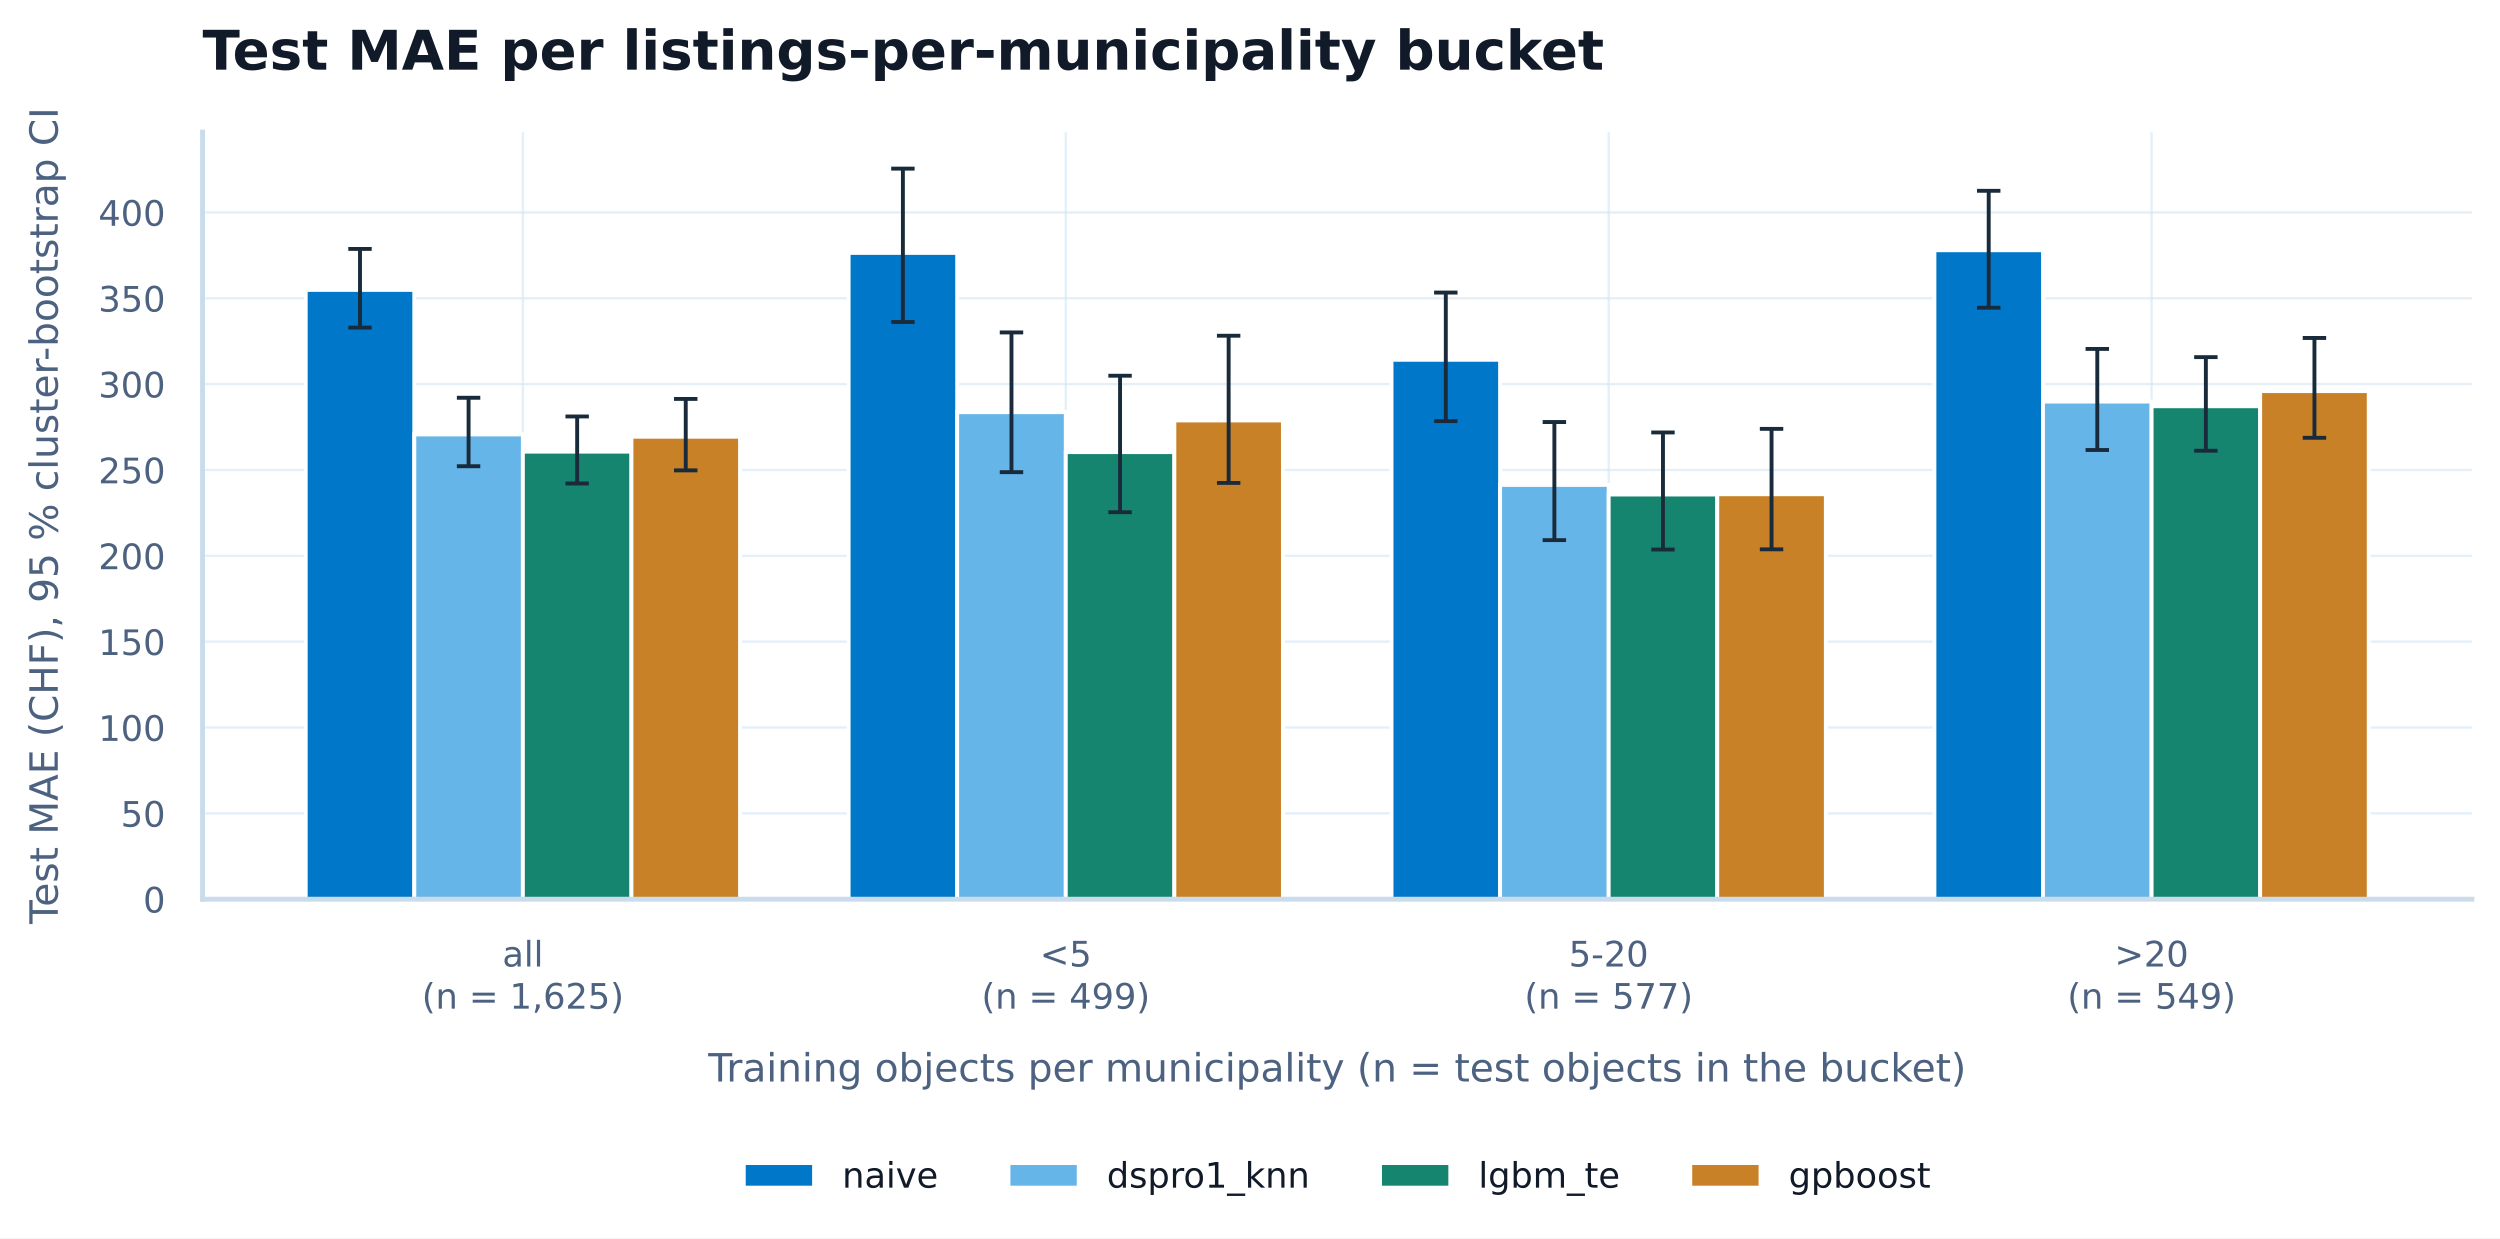
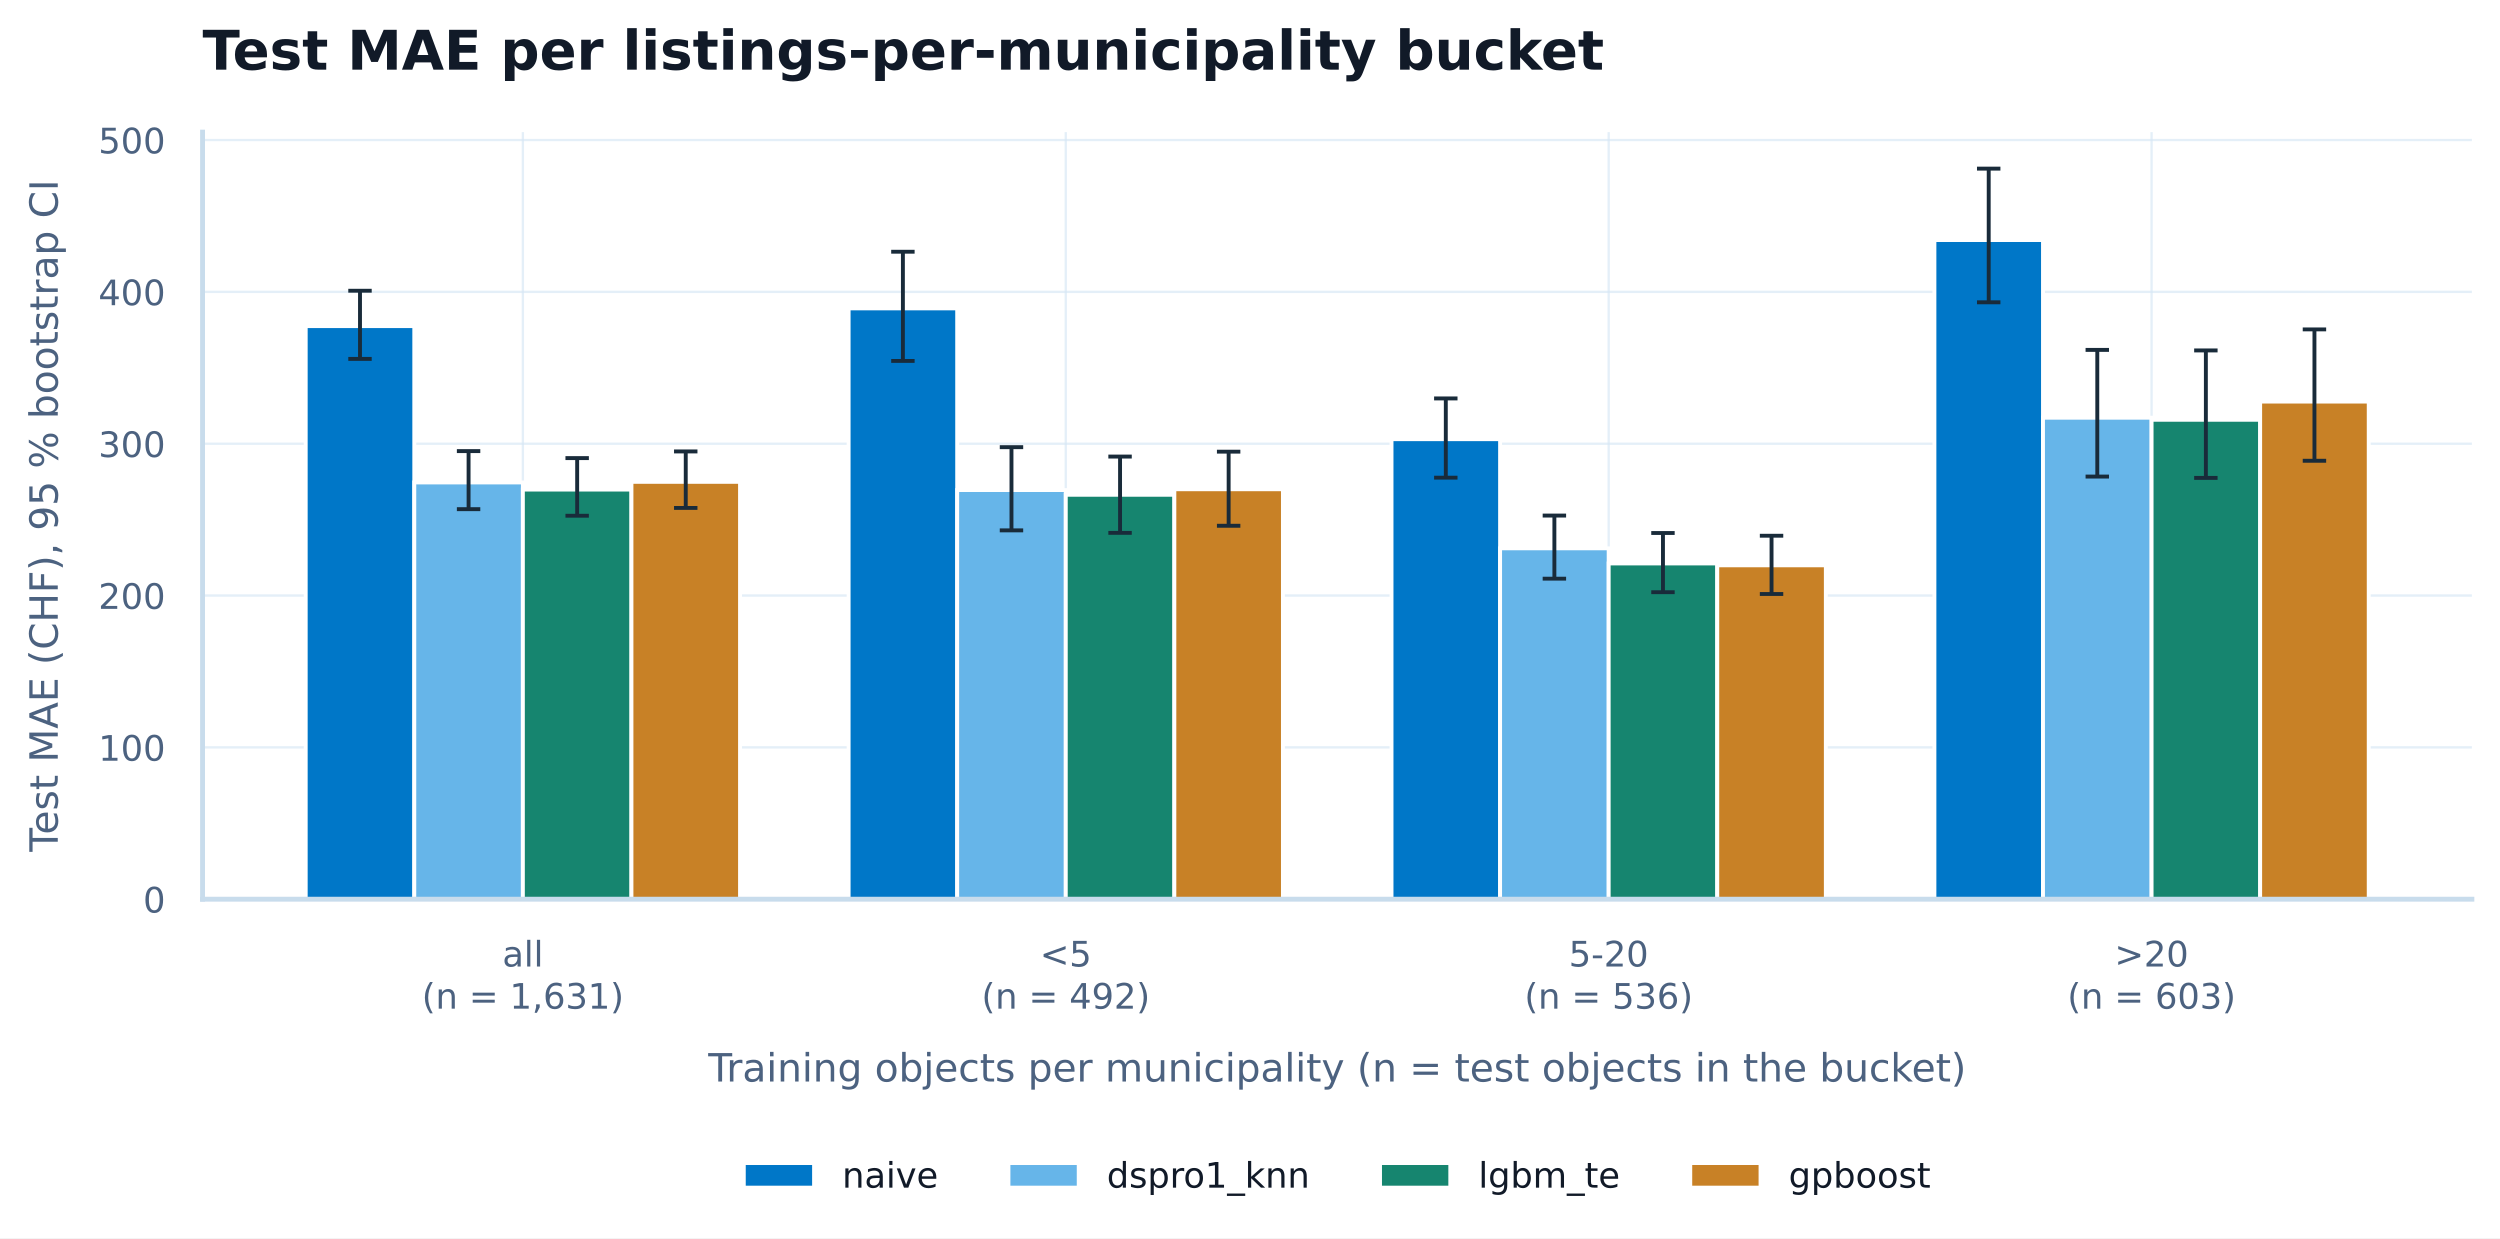
<svg xmlns="http://www.w3.org/2000/svg" xmlns:xlink="http://www.w3.org/1999/xlink" width="640.307pt" height="317.146pt" viewBox="0 0 640.307 317.146" version="1.1">
  <defs>
    <style type="text/css">*{stroke-linejoin: round; stroke-linecap: butt}</style>
  </defs>
  <g id="figure_1">
    <g id="patch_1">
      <path d="M 0 317.146  L 640.307 317.146  L 640.307 -0  L 0 -0  z " style="fill: #ffffff" />
    </g>
    <g id="axes_1">
      <g id="patch_2">
        <path d="M 51.88 230.305  L 633.107 230.305  L 633.107 33.838  L 51.88 33.838  z " style="fill: #ffffff" />
      </g>
      <g id="matplotlib.axis_1">
        <g id="xtick_1">
          <g id="line2d_1">
            <path d="M 133.919 230.305  L 133.919 33.838  " clip-path="url(#p504900b5a6)" style="fill: none; stroke: #d6e7f5; stroke-opacity: 0.65; stroke-width: 0.6; stroke-linecap: round" />
          </g>
          <g id="text_1">
            <text style="font-size: 9px; font-family: 'DejaVu Sans'; fill: #4c6280" transform="translate(128.6608 247.5449)">all</text>
-             <text style="font-size: 9px; font-family: 'DejaVu Sans'; fill: #4c6280" transform="translate(108.0417 258.3466)">(n = 1,625)</text>
+             <text style="font-size: 9px; font-family: 'DejaVu Sans'; fill: #4c6280" transform="translate(108.0417 258.3466)">(n = 1,631)</text>
          </g>
        </g>
        <g id="xtick_2">
          <g id="line2d_2">
            <path d="M 272.968 230.305  L 272.968 33.838  " clip-path="url(#p504900b5a6)" style="fill: none; stroke: #d6e7f5; stroke-opacity: 0.65; stroke-width: 0.6; stroke-linecap: round" />
          </g>
          <g id="text_2">
            <text style="font-size: 9px; font-family: 'DejaVu Sans'; fill: #4c6280" transform="translate(266.3344 247.5442)">&lt;5</text>
-             <text style="font-size: 9px; font-family: 'DejaVu Sans'; fill: #4c6280" transform="translate(251.3845 258.3459)">(n = 499)</text>
+             <text style="font-size: 9px; font-family: 'DejaVu Sans'; fill: #4c6280" transform="translate(251.3845 258.3459)">(n = 492)</text>
          </g>
        </g>
        <g id="xtick_3">
          <g id="line2d_3">
            <path d="M 412.018 230.305  L 412.018 33.838  " clip-path="url(#p504900b5a6)" style="fill: none; stroke: #d6e7f5; stroke-opacity: 0.65; stroke-width: 0.6; stroke-linecap: round" />
          </g>
          <g id="text_3">
            <text style="font-size: 9px; font-family: 'DejaVu Sans'; fill: #4c6280" transform="translate(401.8051 247.5442)">5-20</text>
-             <text style="font-size: 9px; font-family: 'DejaVu Sans'; fill: #4c6280" transform="translate(390.4341 258.3459)">(n = 577)</text>
+             <text style="font-size: 9px; font-family: 'DejaVu Sans'; fill: #4c6280" transform="translate(390.4341 258.3459)">(n = 536)</text>
          </g>
        </g>
        <g id="xtick_4">
          <g id="line2d_4">
            <path d="M 551.068 230.305  L 551.068 33.838  " clip-path="url(#p504900b5a6)" style="fill: none; stroke: #d6e7f5; stroke-opacity: 0.65; stroke-width: 0.6; stroke-linecap: round" />
          </g>
          <g id="text_4">
            <text style="font-size: 9px; font-family: 'DejaVu Sans'; fill: #4c6280" transform="translate(541.5704 247.5442)">&gt;20</text>
-             <text style="font-size: 9px; font-family: 'DejaVu Sans'; fill: #4c6280" transform="translate(529.4837 258.3459)">(n = 549)</text>
+             <text style="font-size: 9px; font-family: 'DejaVu Sans'; fill: #4c6280" transform="translate(529.4837 258.3459)">(n = 603)</text>
          </g>
        </g>
        <g id="text_5">
          <text style="font-size: 10px; font-family: 'DejaVu Sans'; text-anchor: middle; fill: #4c6280" x="342.493" y="277.008" transform="rotate(-0 342.4932 277.008)">Training objects per municipality (n = test objects in the bucket)</text>
        </g>
      </g>
      <g id="matplotlib.axis_2">
        <g id="ytick_1">
          <g id="line2d_5">
            <path d="M 51.88 230.305  L 633.107 230.305  " clip-path="url(#p504900b5a6)" style="fill: none; stroke: #d6e7f5; stroke-opacity: 0.65; stroke-width: 0.6; stroke-linecap: round" />
          </g>
          <g id="text_6">
            <text style="font-size: 9px; font-family: 'DejaVu Sans'; text-anchor: end; fill: #4c6280" x="42.38" y="233.724" transform="rotate(-0 42.37953 233.7243)">0</text>
          </g>
        </g>
        <g id="ytick_2">
          <g id="line2d_6">
-             <path d="M 51.88 208.318  L 633.107 208.318  " clip-path="url(#p504900b5a6)" style="fill: none; stroke: #d6e7f5; stroke-opacity: 0.65; stroke-width: 0.6; stroke-linecap: round" />
+             <path d="M 51.88 191.417  L 633.107 191.417  " clip-path="url(#p504900b5a6)" style="fill: none; stroke: #d6e7f5; stroke-opacity: 0.65; stroke-width: 0.6; stroke-linecap: round" />
          </g>
          <g id="text_7">
-             <text style="font-size: 9px; font-family: 'DejaVu Sans'; text-anchor: end; fill: #4c6280" x="42.38" y="211.737" transform="rotate(-0 42.37953 211.737)">50</text>
+             <text style="font-size: 9px; font-family: 'DejaVu Sans'; text-anchor: end; fill: #4c6280" x="42.38" y="194.836" transform="rotate(-0 42.37953 194.8362)">100</text>
          </g>
        </g>
        <g id="ytick_3">
          <g id="line2d_7">
-             <path d="M 51.88 186.331  L 633.107 186.331  " clip-path="url(#p504900b5a6)" style="fill: none; stroke: #d6e7f5; stroke-opacity: 0.65; stroke-width: 0.6; stroke-linecap: round" />
+             <path d="M 51.88 152.529  L 633.107 152.529  " clip-path="url(#p504900b5a6)" style="fill: none; stroke: #d6e7f5; stroke-opacity: 0.65; stroke-width: 0.6; stroke-linecap: round" />
          </g>
          <g id="text_8">
-             <text style="font-size: 9px; font-family: 'DejaVu Sans'; text-anchor: end; fill: #4c6280" x="42.38" y="189.75" transform="rotate(-0 42.37953 189.7497)">100</text>
+             <text style="font-size: 9px; font-family: 'DejaVu Sans'; text-anchor: end; fill: #4c6280" x="42.38" y="155.948" transform="rotate(-0 42.37953 155.948)">200</text>
          </g>
        </g>
        <g id="ytick_4">
          <g id="line2d_8">
-             <path d="M 51.88 164.343  L 633.107 164.343  " clip-path="url(#p504900b5a6)" style="fill: none; stroke: #d6e7f5; stroke-opacity: 0.65; stroke-width: 0.6; stroke-linecap: round" />
+             <path d="M 51.88 113.641  L 633.107 113.641  " clip-path="url(#p504900b5a6)" style="fill: none; stroke: #d6e7f5; stroke-opacity: 0.65; stroke-width: 0.6; stroke-linecap: round" />
          </g>
          <g id="text_9">
-             <text style="font-size: 9px; font-family: 'DejaVu Sans'; text-anchor: end; fill: #4c6280" x="42.38" y="167.762" transform="rotate(-0 42.37953 167.7624)">150</text>
+             <text style="font-size: 9px; font-family: 'DejaVu Sans'; text-anchor: end; fill: #4c6280" x="42.38" y="117.06" transform="rotate(-0 42.37953 117.0598)">300</text>
          </g>
        </g>
        <g id="ytick_5">
          <g id="line2d_9">
-             <path d="M 51.88 142.356  L 633.107 142.356  " clip-path="url(#p504900b5a6)" style="fill: none; stroke: #d6e7f5; stroke-opacity: 0.65; stroke-width: 0.6; stroke-linecap: round" />
+             <path d="M 51.88 74.753  L 633.107 74.753  " clip-path="url(#p504900b5a6)" style="fill: none; stroke: #d6e7f5; stroke-opacity: 0.65; stroke-width: 0.6; stroke-linecap: round" />
          </g>
          <g id="text_10">
-             <text style="font-size: 9px; font-family: 'DejaVu Sans'; text-anchor: end; fill: #4c6280" x="42.38" y="145.775" transform="rotate(-0 42.37953 145.7751)">200</text>
+             <text style="font-size: 9px; font-family: 'DejaVu Sans'; text-anchor: end; fill: #4c6280" x="42.38" y="78.172" transform="rotate(-0 42.37953 78.17167)">400</text>
          </g>
        </g>
        <g id="ytick_6">
          <g id="line2d_10">
-             <path d="M 51.88 120.369  L 633.107 120.369  " clip-path="url(#p504900b5a6)" style="fill: none; stroke: #d6e7f5; stroke-opacity: 0.65; stroke-width: 0.6; stroke-linecap: round" />
+             <path d="M 51.88 35.865  L 633.107 35.865  " clip-path="url(#p504900b5a6)" style="fill: none; stroke: #d6e7f5; stroke-opacity: 0.65; stroke-width: 0.6; stroke-linecap: round" />
          </g>
          <g id="text_11">
-             <text style="font-size: 9px; font-family: 'DejaVu Sans'; text-anchor: end; fill: #4c6280" x="42.38" y="123.788" transform="rotate(-0 42.37953 123.7878)">250</text>
-           </g>
-         </g>
-         <g id="ytick_7">
-           <g id="line2d_11">
-             <path d="M 51.88 98.381  L 633.107 98.381  " clip-path="url(#p504900b5a6)" style="fill: none; stroke: #d6e7f5; stroke-opacity: 0.65; stroke-width: 0.6; stroke-linecap: round" />
-           </g>
-           <g id="text_12">
-             <text style="font-size: 9px; font-family: 'DejaVu Sans'; text-anchor: end; fill: #4c6280" x="42.38" y="101.8" transform="rotate(-0 42.37953 101.8004)">300</text>
-           </g>
-         </g>
-         <g id="ytick_8">
-           <g id="line2d_12">
-             <path d="M 51.88 76.394  L 633.107 76.394  " clip-path="url(#p504900b5a6)" style="fill: none; stroke: #d6e7f5; stroke-opacity: 0.65; stroke-width: 0.6; stroke-linecap: round" />
-           </g>
-           <g id="text_13">
-             <text style="font-size: 9px; font-family: 'DejaVu Sans'; text-anchor: end; fill: #4c6280" x="42.38" y="79.813" transform="rotate(-0 42.37953 79.81313)">350</text>
-           </g>
-         </g>
-         <g id="ytick_9">
-           <g id="line2d_13">
-             <path d="M 51.88 54.407  L 633.107 54.407  " clip-path="url(#p504900b5a6)" style="fill: none; stroke: #d6e7f5; stroke-opacity: 0.65; stroke-width: 0.6; stroke-linecap: round" />
-           </g>
-           <g id="text_14">
-             <text style="font-size: 9px; font-family: 'DejaVu Sans'; text-anchor: end; fill: #4c6280" x="42.38" y="57.826" transform="rotate(-0 42.37953 57.82582)">400</text>
-           </g>
-         </g>
-         <g id="text_15">
-           <text style="font-size: 10px; font-family: 'DejaVu Sans'; text-anchor: middle; fill: #4c6280" x="14.798" y="132.072" transform="rotate(-90 14.79844 132.0716)">Test MAE (CHF), 95 % cluster-bootstrap CI</text>
+             <text style="font-size: 9px; font-family: 'DejaVu Sans'; text-anchor: end; fill: #4c6280" x="42.38" y="39.284" transform="rotate(-0 42.37953 39.28351)">500</text>
+           </g>
+         </g>
+         <g id="text_12">
+           <text style="font-size: 10px; font-family: 'DejaVu Sans'; text-anchor: middle; fill: #4c6280" x="14.798" y="132.072" transform="rotate(-90 14.79844 132.0716)">Test MAE (CHF), 95 % bootstrap CI</text>
        </g>
      </g>
      <g id="patch_3">
-         <path d="M 78.299 230.305  L 106.109 230.305  L 106.109 74.26  L 78.299 74.26  z " clip-path="url(#p504900b5a6)" style="fill: #0077c8; stroke: #ffffff; stroke-linejoin: miter" />
+         <path d="M 78.299 230.305  L 106.109 230.305  L 106.109 83.522  L 78.299 83.522  z " clip-path="url(#p504900b5a6)" style="fill: #0077c8; stroke: #ffffff; stroke-linejoin: miter" />
      </g>
      <g id="patch_4">
-         <path d="M 217.349 230.305  L 245.158 230.305  L 245.158 64.77  L 217.349 64.77  z " clip-path="url(#p504900b5a6)" style="fill: #0077c8; stroke: #ffffff; stroke-linejoin: miter" />
+         <path d="M 217.349 230.305  L 245.158 230.305  L 245.158 78.989  L 217.349 78.989  z " clip-path="url(#p504900b5a6)" style="fill: #0077c8; stroke: #ffffff; stroke-linejoin: miter" />
      </g>
      <g id="patch_5">
-         <path d="M 356.398 230.305  L 384.208 230.305  L 384.208 92.142  L 356.398 92.142  z " clip-path="url(#p504900b5a6)" style="fill: #0077c8; stroke: #ffffff; stroke-linejoin: miter" />
+         <path d="M 356.398 230.305  L 384.208 230.305  L 384.208 112.477  L 356.398 112.477  z " clip-path="url(#p504900b5a6)" style="fill: #0077c8; stroke: #ffffff; stroke-linejoin: miter" />
      </g>
      <g id="patch_6">
-         <path d="M 495.448 230.305  L 523.258 230.305  L 523.258 64.092  L 495.448 64.092  z " clip-path="url(#p504900b5a6)" style="fill: #0077c8; stroke: #ffffff; stroke-linejoin: miter" />
+         <path d="M 495.448 230.305  L 523.258 230.305  L 523.258 61.482  L 495.448 61.482  z " clip-path="url(#p504900b5a6)" style="fill: #0077c8; stroke: #ffffff; stroke-linejoin: miter" />
      </g>
      <g id="patch_7">
-         <path d="M 106.109 230.305  L 133.919 230.305  L 133.919 111.263  L 106.109 111.263  z " clip-path="url(#p504900b5a6)" style="fill: #66b5e9; stroke: #ffffff; stroke-linejoin: miter" />
+         <path d="M 106.109 230.305  L 133.919 230.305  L 133.919 123.57  L 106.109 123.57  z " clip-path="url(#p504900b5a6)" style="fill: #66b5e9; stroke: #ffffff; stroke-linejoin: miter" />
      </g>
      <g id="patch_8">
-         <path d="M 245.158 230.305  L 272.968 230.305  L 272.968 105.564  L 245.158 105.564  z " clip-path="url(#p504900b5a6)" style="fill: #66b5e9; stroke: #ffffff; stroke-linejoin: miter" />
+         <path d="M 245.158 230.305  L 272.968 230.305  L 272.968 125.516  L 245.158 125.516  z " clip-path="url(#p504900b5a6)" style="fill: #66b5e9; stroke: #ffffff; stroke-linejoin: miter" />
      </g>
      <g id="patch_9">
-         <path d="M 384.208 230.305  L 412.018 230.305  L 412.018 124.193  L 384.208 124.193  z " clip-path="url(#p504900b5a6)" style="fill: #66b5e9; stroke: #ffffff; stroke-linejoin: miter" />
+         <path d="M 384.208 230.305  L 412.018 230.305  L 412.018 140.438  L 384.208 140.438  z " clip-path="url(#p504900b5a6)" style="fill: #66b5e9; stroke: #ffffff; stroke-linejoin: miter" />
      </g>
      <g id="patch_10">
-         <path d="M 523.258 230.305  L 551.068 230.305  L 551.068 102.853  L 523.258 102.853  z " clip-path="url(#p504900b5a6)" style="fill: #66b5e9; stroke: #ffffff; stroke-linejoin: miter" />
+         <path d="M 523.258 230.305  L 551.068 230.305  L 551.068 106.987  L 523.258 106.987  z " clip-path="url(#p504900b5a6)" style="fill: #66b5e9; stroke: #ffffff; stroke-linejoin: miter" />
      </g>
      <g id="patch_11">
-         <path d="M 133.919 230.305  L 161.729 230.305  L 161.729 115.682  L 133.919 115.682  z " clip-path="url(#p504900b5a6)" style="fill: #16856f; stroke: #ffffff; stroke-linejoin: miter" />
+         <path d="M 133.919 230.305  L 161.729 230.305  L 161.729 125.401  L 133.919 125.401  z " clip-path="url(#p504900b5a6)" style="fill: #16856f; stroke: #ffffff; stroke-linejoin: miter" />
      </g>
      <g id="patch_12">
-         <path d="M 272.968 230.305  L 300.778 230.305  L 300.778 115.801  L 272.968 115.801  z " clip-path="url(#p504900b5a6)" style="fill: #16856f; stroke: #ffffff; stroke-linejoin: miter" />
+         <path d="M 272.968 230.305  L 300.778 230.305  L 300.778 126.721  L 272.968 126.721  z " clip-path="url(#p504900b5a6)" style="fill: #16856f; stroke: #ffffff; stroke-linejoin: miter" />
      </g>
      <g id="patch_13">
-         <path d="M 412.018 230.305  L 439.828 230.305  L 439.828 126.656  L 412.018 126.656  z " clip-path="url(#p504900b5a6)" style="fill: #16856f; stroke: #ffffff; stroke-linejoin: miter" />
+         <path d="M 412.018 230.305  L 439.828 230.305  L 439.828 144.313  L 412.018 144.313  z " clip-path="url(#p504900b5a6)" style="fill: #16856f; stroke: #ffffff; stroke-linejoin: miter" />
      </g>
      <g id="patch_14">
-         <path d="M 551.068 230.305  L 578.877 230.305  L 578.877 104.041  L 551.068 104.041  z " clip-path="url(#p504900b5a6)" style="fill: #16856f; stroke: #ffffff; stroke-linejoin: miter" />
+         <path d="M 551.068 230.305  L 578.877 230.305  L 578.877 107.515  L 551.068 107.515  z " clip-path="url(#p504900b5a6)" style="fill: #16856f; stroke: #ffffff; stroke-linejoin: miter" />
      </g>
      <g id="patch_15">
-         <path d="M 161.729 230.305  L 189.539 230.305  L 189.539 111.859  L 161.729 111.859  z " clip-path="url(#p504900b5a6)" style="fill: #c88126; stroke: #ffffff; stroke-linejoin: miter" />
+         <path d="M 161.729 230.305  L 189.539 230.305  L 189.539 123.405  L 161.729 123.405  z " clip-path="url(#p504900b5a6)" style="fill: #c88126; stroke: #ffffff; stroke-linejoin: miter" />
      </g>
      <g id="patch_16">
-         <path d="M 300.778 230.305  L 328.588 230.305  L 328.588 107.685  L 300.778 107.685  z " clip-path="url(#p504900b5a6)" style="fill: #c88126; stroke: #ffffff; stroke-linejoin: miter" />
+         <path d="M 300.778 230.305  L 328.588 230.305  L 328.588 125.305  L 300.778 125.305  z " clip-path="url(#p504900b5a6)" style="fill: #c88126; stroke: #ffffff; stroke-linejoin: miter" />
      </g>
      <g id="patch_17">
-         <path d="M 439.828 230.305  L 467.638 230.305  L 467.638 126.588  L 439.828 126.588  z " clip-path="url(#p504900b5a6)" style="fill: #c88126; stroke: #ffffff; stroke-linejoin: miter" />
+         <path d="M 439.828 230.305  L 467.638 230.305  L 467.638 144.782  L 439.828 144.782  z " clip-path="url(#p504900b5a6)" style="fill: #c88126; stroke: #ffffff; stroke-linejoin: miter" />
      </g>
      <g id="patch_18">
-         <path d="M 578.877 230.305  L 606.687 230.305  L 606.687 100.174  L 578.877 100.174  z " clip-path="url(#p504900b5a6)" style="fill: #c88126; stroke: #ffffff; stroke-linejoin: miter" />
+         <path d="M 578.877 230.305  L 606.687 230.305  L 606.687 102.852  L 578.877 102.852  z " clip-path="url(#p504900b5a6)" style="fill: #c88126; stroke: #ffffff; stroke-linejoin: miter" />
      </g>
      <g id="LineCollection_1">
-         <path d="M 92.204 83.909  L 92.204 63.757  " clip-path="url(#p504900b5a6)" style="fill: none; stroke: #192b3a" />
-         <path d="M 231.253 82.471  L 231.253 43.193  " clip-path="url(#p504900b5a6)" style="fill: none; stroke: #192b3a" />
-         <path d="M 370.303 107.861  L 370.303 74.933  " clip-path="url(#p504900b5a6)" style="fill: none; stroke: #192b3a" />
-         <path d="M 509.353 78.815  L 509.353 48.871  " clip-path="url(#p504900b5a6)" style="fill: none; stroke: #192b3a" />
-       </g>
-       <g id="line2d_14">
+         <path d="M 92.204 91.924  L 92.204 74.463  " clip-path="url(#p504900b5a6)" style="fill: none; stroke: #192b3a" />
+         <path d="M 231.253 92.445  L 231.253 64.472  " clip-path="url(#p504900b5a6)" style="fill: none; stroke: #192b3a" />
+         <path d="M 370.303 122.341  L 370.303 102.045  " clip-path="url(#p504900b5a6)" style="fill: none; stroke: #192b3a" />
+         <path d="M 509.353 77.421  L 509.353 43.193  " clip-path="url(#p504900b5a6)" style="fill: none; stroke: #192b3a" />
+       </g>
+       <g id="line2d_11">
        <defs>
          <path id="m717bf552e1" d="M 3 0  L -3 -0  " style="stroke: #192b3a" />
        </defs>
        <g clip-path="url(#p504900b5a6)">
-           <use xlink:href="#m717bf552e1" x="92.204" y="83.909" style="fill: #0077c8; stroke: #192b3a" />
-           <use xlink:href="#m717bf552e1" x="231.253" y="82.471" style="fill: #0077c8; stroke: #192b3a" />
-           <use xlink:href="#m717bf552e1" x="370.303" y="107.861" style="fill: #0077c8; stroke: #192b3a" />
-           <use xlink:href="#m717bf552e1" x="509.353" y="78.815" style="fill: #0077c8; stroke: #192b3a" />
-         </g>
+           <use xlink:href="#m717bf552e1" x="92.204" y="91.924" style="fill: #0077c8; stroke: #192b3a" />
+           <use xlink:href="#m717bf552e1" x="231.253" y="92.445" style="fill: #0077c8; stroke: #192b3a" />
+           <use xlink:href="#m717bf552e1" x="370.303" y="122.341" style="fill: #0077c8; stroke: #192b3a" />
+           <use xlink:href="#m717bf552e1" x="509.353" y="77.421" style="fill: #0077c8; stroke: #192b3a" />
+         </g>
+       </g>
+       <g id="line2d_12">
+         <g clip-path="url(#p504900b5a6)">
+           <use xlink:href="#m717bf552e1" x="92.204" y="74.463" style="fill: #0077c8; stroke: #192b3a" />
+           <use xlink:href="#m717bf552e1" x="231.253" y="64.472" style="fill: #0077c8; stroke: #192b3a" />
+           <use xlink:href="#m717bf552e1" x="370.303" y="102.045" style="fill: #0077c8; stroke: #192b3a" />
+           <use xlink:href="#m717bf552e1" x="509.353" y="43.193" style="fill: #0077c8; stroke: #192b3a" />
+         </g>
+       </g>
+       <g id="LineCollection_2">
+         <path d="M 120.014 130.407  L 120.014 115.538  " clip-path="url(#p504900b5a6)" style="fill: none; stroke: #192b3a" />
+         <path d="M 259.063 135.837  L 259.063 114.534  " clip-path="url(#p504900b5a6)" style="fill: none; stroke: #192b3a" />
+         <path d="M 398.113 148.21  L 398.113 132.049  " clip-path="url(#p504900b5a6)" style="fill: none; stroke: #192b3a" />
+         <path d="M 537.163 122.065  L 537.163 89.614  " clip-path="url(#p504900b5a6)" style="fill: none; stroke: #192b3a" />
+       </g>
+       <g id="line2d_13">
+         <g clip-path="url(#p504900b5a6)">
+           <use xlink:href="#m717bf552e1" x="120.014" y="130.407" style="fill: #0077c8; stroke: #192b3a" />
+           <use xlink:href="#m717bf552e1" x="259.063" y="135.837" style="fill: #0077c8; stroke: #192b3a" />
+           <use xlink:href="#m717bf552e1" x="398.113" y="148.21" style="fill: #0077c8; stroke: #192b3a" />
+           <use xlink:href="#m717bf552e1" x="537.163" y="122.065" style="fill: #0077c8; stroke: #192b3a" />
+         </g>
+       </g>
+       <g id="line2d_14">
+         <g clip-path="url(#p504900b5a6)">
+           <use xlink:href="#m717bf552e1" x="120.014" y="115.538" style="fill: #0077c8; stroke: #192b3a" />
+           <use xlink:href="#m717bf552e1" x="259.063" y="114.534" style="fill: #0077c8; stroke: #192b3a" />
+           <use xlink:href="#m717bf552e1" x="398.113" y="132.049" style="fill: #0077c8; stroke: #192b3a" />
+           <use xlink:href="#m717bf552e1" x="537.163" y="89.614" style="fill: #0077c8; stroke: #192b3a" />
+         </g>
+       </g>
+       <g id="LineCollection_3">
+         <path d="M 147.824 132.092  L 147.824 117.333  " clip-path="url(#p504900b5a6)" style="fill: none; stroke: #192b3a" />
+         <path d="M 286.873 136.478  L 286.873 116.935  " clip-path="url(#p504900b5a6)" style="fill: none; stroke: #192b3a" />
+         <path d="M 425.923 151.679  L 425.923 136.51  " clip-path="url(#p504900b5a6)" style="fill: none; stroke: #192b3a" />
+         <path d="M 564.973 122.405  L 564.973 89.752  " clip-path="url(#p504900b5a6)" style="fill: none; stroke: #192b3a" />
      </g>
      <g id="line2d_15">
        <g clip-path="url(#p504900b5a6)">
-           <use xlink:href="#m717bf552e1" x="92.204" y="63.757" style="fill: #0077c8; stroke: #192b3a" />
-           <use xlink:href="#m717bf552e1" x="231.253" y="43.193" style="fill: #0077c8; stroke: #192b3a" />
-           <use xlink:href="#m717bf552e1" x="370.303" y="74.933" style="fill: #0077c8; stroke: #192b3a" />
-           <use xlink:href="#m717bf552e1" x="509.353" y="48.871" style="fill: #0077c8; stroke: #192b3a" />
-         </g>
-       </g>
-       <g id="LineCollection_2">
-         <path d="M 120.014 119.408  L 120.014 101.88  " clip-path="url(#p504900b5a6)" style="fill: none; stroke: #192b3a" />
-         <path d="M 259.063 120.934  L 259.063 85.146  " clip-path="url(#p504900b5a6)" style="fill: none; stroke: #192b3a" />
-         <path d="M 398.113 138.341  L 398.113 108.088  " clip-path="url(#p504900b5a6)" style="fill: none; stroke: #192b3a" />
-         <path d="M 537.163 115.258  L 537.163 89.369  " clip-path="url(#p504900b5a6)" style="fill: none; stroke: #192b3a" />
+           <use xlink:href="#m717bf552e1" x="147.824" y="132.092" style="fill: #0077c8; stroke: #192b3a" />
+           <use xlink:href="#m717bf552e1" x="286.873" y="136.478" style="fill: #0077c8; stroke: #192b3a" />
+           <use xlink:href="#m717bf552e1" x="425.923" y="151.679" style="fill: #0077c8; stroke: #192b3a" />
+           <use xlink:href="#m717bf552e1" x="564.973" y="122.405" style="fill: #0077c8; stroke: #192b3a" />
+         </g>
      </g>
      <g id="line2d_16">
        <g clip-path="url(#p504900b5a6)">
-           <use xlink:href="#m717bf552e1" x="120.014" y="119.408" style="fill: #0077c8; stroke: #192b3a" />
-           <use xlink:href="#m717bf552e1" x="259.063" y="120.934" style="fill: #0077c8; stroke: #192b3a" />
-           <use xlink:href="#m717bf552e1" x="398.113" y="138.341" style="fill: #0077c8; stroke: #192b3a" />
-           <use xlink:href="#m717bf552e1" x="537.163" y="115.258" style="fill: #0077c8; stroke: #192b3a" />
-         </g>
+           <use xlink:href="#m717bf552e1" x="147.824" y="117.333" style="fill: #0077c8; stroke: #192b3a" />
+           <use xlink:href="#m717bf552e1" x="286.873" y="116.935" style="fill: #0077c8; stroke: #192b3a" />
+           <use xlink:href="#m717bf552e1" x="425.923" y="136.51" style="fill: #0077c8; stroke: #192b3a" />
+           <use xlink:href="#m717bf552e1" x="564.973" y="89.752" style="fill: #0077c8; stroke: #192b3a" />
+         </g>
+       </g>
+       <g id="LineCollection_4">
+         <path d="M 175.634 130.091  L 175.634 115.618  " clip-path="url(#p504900b5a6)" style="fill: none; stroke: #192b3a" />
+         <path d="M 314.683 134.661  L 314.683 115.684  " clip-path="url(#p504900b5a6)" style="fill: none; stroke: #192b3a" />
+         <path d="M 453.733 152.135  L 453.733 137.213  " clip-path="url(#p504900b5a6)" style="fill: none; stroke: #192b3a" />
+         <path d="M 592.782 118.016  L 592.782 84.367  " clip-path="url(#p504900b5a6)" style="fill: none; stroke: #192b3a" />
      </g>
      <g id="line2d_17">
        <g clip-path="url(#p504900b5a6)">
-           <use xlink:href="#m717bf552e1" x="120.014" y="101.88" style="fill: #0077c8; stroke: #192b3a" />
-           <use xlink:href="#m717bf552e1" x="259.063" y="85.146" style="fill: #0077c8; stroke: #192b3a" />
-           <use xlink:href="#m717bf552e1" x="398.113" y="108.088" style="fill: #0077c8; stroke: #192b3a" />
-           <use xlink:href="#m717bf552e1" x="537.163" y="89.369" style="fill: #0077c8; stroke: #192b3a" />
-         </g>
-       </g>
-       <g id="LineCollection_3">
-         <path d="M 147.824 123.84  L 147.824 106.669  " clip-path="url(#p504900b5a6)" style="fill: none; stroke: #192b3a" />
-         <path d="M 286.873 131.187  L 286.873 96.234  " clip-path="url(#p504900b5a6)" style="fill: none; stroke: #192b3a" />
-         <path d="M 425.923 140.748  L 425.923 110.762  " clip-path="url(#p504900b5a6)" style="fill: none; stroke: #192b3a" />
-         <path d="M 564.973 115.446  L 564.973 91.469  " clip-path="url(#p504900b5a6)" style="fill: none; stroke: #192b3a" />
+           <use xlink:href="#m717bf552e1" x="175.634" y="130.091" style="fill: #0077c8; stroke: #192b3a" />
+           <use xlink:href="#m717bf552e1" x="314.683" y="134.661" style="fill: #0077c8; stroke: #192b3a" />
+           <use xlink:href="#m717bf552e1" x="453.733" y="152.135" style="fill: #0077c8; stroke: #192b3a" />
+           <use xlink:href="#m717bf552e1" x="592.782" y="118.016" style="fill: #0077c8; stroke: #192b3a" />
+         </g>
      </g>
      <g id="line2d_18">
        <g clip-path="url(#p504900b5a6)">
-           <use xlink:href="#m717bf552e1" x="147.824" y="123.84" style="fill: #0077c8; stroke: #192b3a" />
-           <use xlink:href="#m717bf552e1" x="286.873" y="131.187" style="fill: #0077c8; stroke: #192b3a" />
-           <use xlink:href="#m717bf552e1" x="425.923" y="140.748" style="fill: #0077c8; stroke: #192b3a" />
-           <use xlink:href="#m717bf552e1" x="564.973" y="115.446" style="fill: #0077c8; stroke: #192b3a" />
-         </g>
-       </g>
-       <g id="line2d_19">
-         <g clip-path="url(#p504900b5a6)">
-           <use xlink:href="#m717bf552e1" x="147.824" y="106.669" style="fill: #0077c8; stroke: #192b3a" />
-           <use xlink:href="#m717bf552e1" x="286.873" y="96.234" style="fill: #0077c8; stroke: #192b3a" />
-           <use xlink:href="#m717bf552e1" x="425.923" y="110.762" style="fill: #0077c8; stroke: #192b3a" />
-           <use xlink:href="#m717bf552e1" x="564.973" y="91.469" style="fill: #0077c8; stroke: #192b3a" />
-         </g>
-       </g>
-       <g id="LineCollection_4">
-         <path d="M 175.634 120.476  L 175.634 102.177  " clip-path="url(#p504900b5a6)" style="fill: none; stroke: #192b3a" />
-         <path d="M 314.683 123.693  L 314.683 85.987  " clip-path="url(#p504900b5a6)" style="fill: none; stroke: #192b3a" />
-         <path d="M 453.733 140.695  L 453.733 109.846  " clip-path="url(#p504900b5a6)" style="fill: none; stroke: #192b3a" />
-         <path d="M 592.782 112.128  L 592.782 86.557  " clip-path="url(#p504900b5a6)" style="fill: none; stroke: #192b3a" />
-       </g>
-       <g id="line2d_20">
-         <g clip-path="url(#p504900b5a6)">
-           <use xlink:href="#m717bf552e1" x="175.634" y="120.476" style="fill: #0077c8; stroke: #192b3a" />
-           <use xlink:href="#m717bf552e1" x="314.683" y="123.693" style="fill: #0077c8; stroke: #192b3a" />
-           <use xlink:href="#m717bf552e1" x="453.733" y="140.695" style="fill: #0077c8; stroke: #192b3a" />
-           <use xlink:href="#m717bf552e1" x="592.782" y="112.128" style="fill: #0077c8; stroke: #192b3a" />
-         </g>
-       </g>
-       <g id="line2d_21">
-         <g clip-path="url(#p504900b5a6)">
-           <use xlink:href="#m717bf552e1" x="175.634" y="102.177" style="fill: #0077c8; stroke: #192b3a" />
-           <use xlink:href="#m717bf552e1" x="314.683" y="85.987" style="fill: #0077c8; stroke: #192b3a" />
-           <use xlink:href="#m717bf552e1" x="453.733" y="109.846" style="fill: #0077c8; stroke: #192b3a" />
-           <use xlink:href="#m717bf552e1" x="592.782" y="86.557" style="fill: #0077c8; stroke: #192b3a" />
+           <use xlink:href="#m717bf552e1" x="175.634" y="115.618" style="fill: #0077c8; stroke: #192b3a" />
+           <use xlink:href="#m717bf552e1" x="314.683" y="115.684" style="fill: #0077c8; stroke: #192b3a" />
+           <use xlink:href="#m717bf552e1" x="453.733" y="137.213" style="fill: #0077c8; stroke: #192b3a" />
+           <use xlink:href="#m717bf552e1" x="592.782" y="84.367" style="fill: #0077c8; stroke: #192b3a" />
        </g>
      </g>
      <g id="patch_19">
        <path d="M 51.88 230.305  L 51.88 33.838  " style="fill: none; stroke: #c8dcec; stroke-width: 1.25; stroke-linejoin: miter; stroke-linecap: square" />
      </g>
      <g id="patch_20">
        <path d="M 51.88 230.305  L 633.107 230.305  " style="fill: none; stroke: #c8dcec; stroke-width: 1.25; stroke-linejoin: miter; stroke-linecap: square" />
      </g>
-       <g id="text_16">
+       <g id="text_13">
        <text style="font-weight: 700; font-size: 14px; font-family: 'DejaVu Sans'; text-anchor: start; fill: #111a28" x="51.88" y="17.838" transform="rotate(-0 51.87953 17.83781)">Test MAE per listings-per-municipality bucket</text>
      </g>
      <g id="legend_1">
        <g id="patch_21">
          <path d="M 190.501 304.184  L 208.501 304.184  L 208.501 297.884  L 190.501 297.884  z " style="fill: #0077c8; stroke: #ffffff; stroke-linejoin: miter" />
        </g>
-         <g id="text_17">
+         <g id="text_14">
          <text style="font-size: 9px; font-family: 'DejaVu Sans'; text-anchor: start; fill: #111a28" x="215.701" y="304.184" transform="rotate(-0 215.7007 304.1843)">naive</text>
        </g>
        <g id="patch_22">
          <path d="M 258.285 304.184  L 276.285 304.184  L 276.285 297.884  L 258.285 297.884  z " style="fill: #66b5e9; stroke: #ffffff; stroke-linejoin: miter" />
        </g>
-         <g id="text_18">
+         <g id="text_15">
          <text style="font-size: 9px; font-family: 'DejaVu Sans'; text-anchor: start; fill: #111a28" x="283.485" y="304.184" transform="rotate(-0 283.4848 304.1843)">dspro1_knn</text>
        </g>
        <g id="patch_23">
          <path d="M 353.454 304.184  L 371.454 304.184  L 371.454 297.884  L 353.454 297.884  z " style="fill: #16856f; stroke: #ffffff; stroke-linejoin: miter" />
        </g>
-         <g id="text_19">
+         <g id="text_16">
          <text style="font-size: 9px; font-family: 'DejaVu Sans'; text-anchor: start; fill: #111a28" x="378.654" y="304.184" transform="rotate(-0 378.6542 304.1843)">lgbm_te</text>
        </g>
        <g id="patch_24">
          <path d="M 432.914 304.184  L 450.914 304.184  L 450.914 297.884  L 432.914 297.884  z " style="fill: #c88126; stroke: #ffffff; stroke-linejoin: miter" />
        </g>
-         <g id="text_20">
+         <g id="text_17">
          <text style="font-size: 9px; font-family: 'DejaVu Sans'; text-anchor: start; fill: #111a28" x="458.114" y="304.184" transform="rotate(-0 458.1143 304.1843)">gpboost</text>
        </g>
      </g>
    </g>
  </g>
  <defs>
    <clipPath id="p504900b5a6">
      <rect x="51.88" y="33.838" width="581.227" height="196.468" />
    </clipPath>
  </defs>
</svg>
